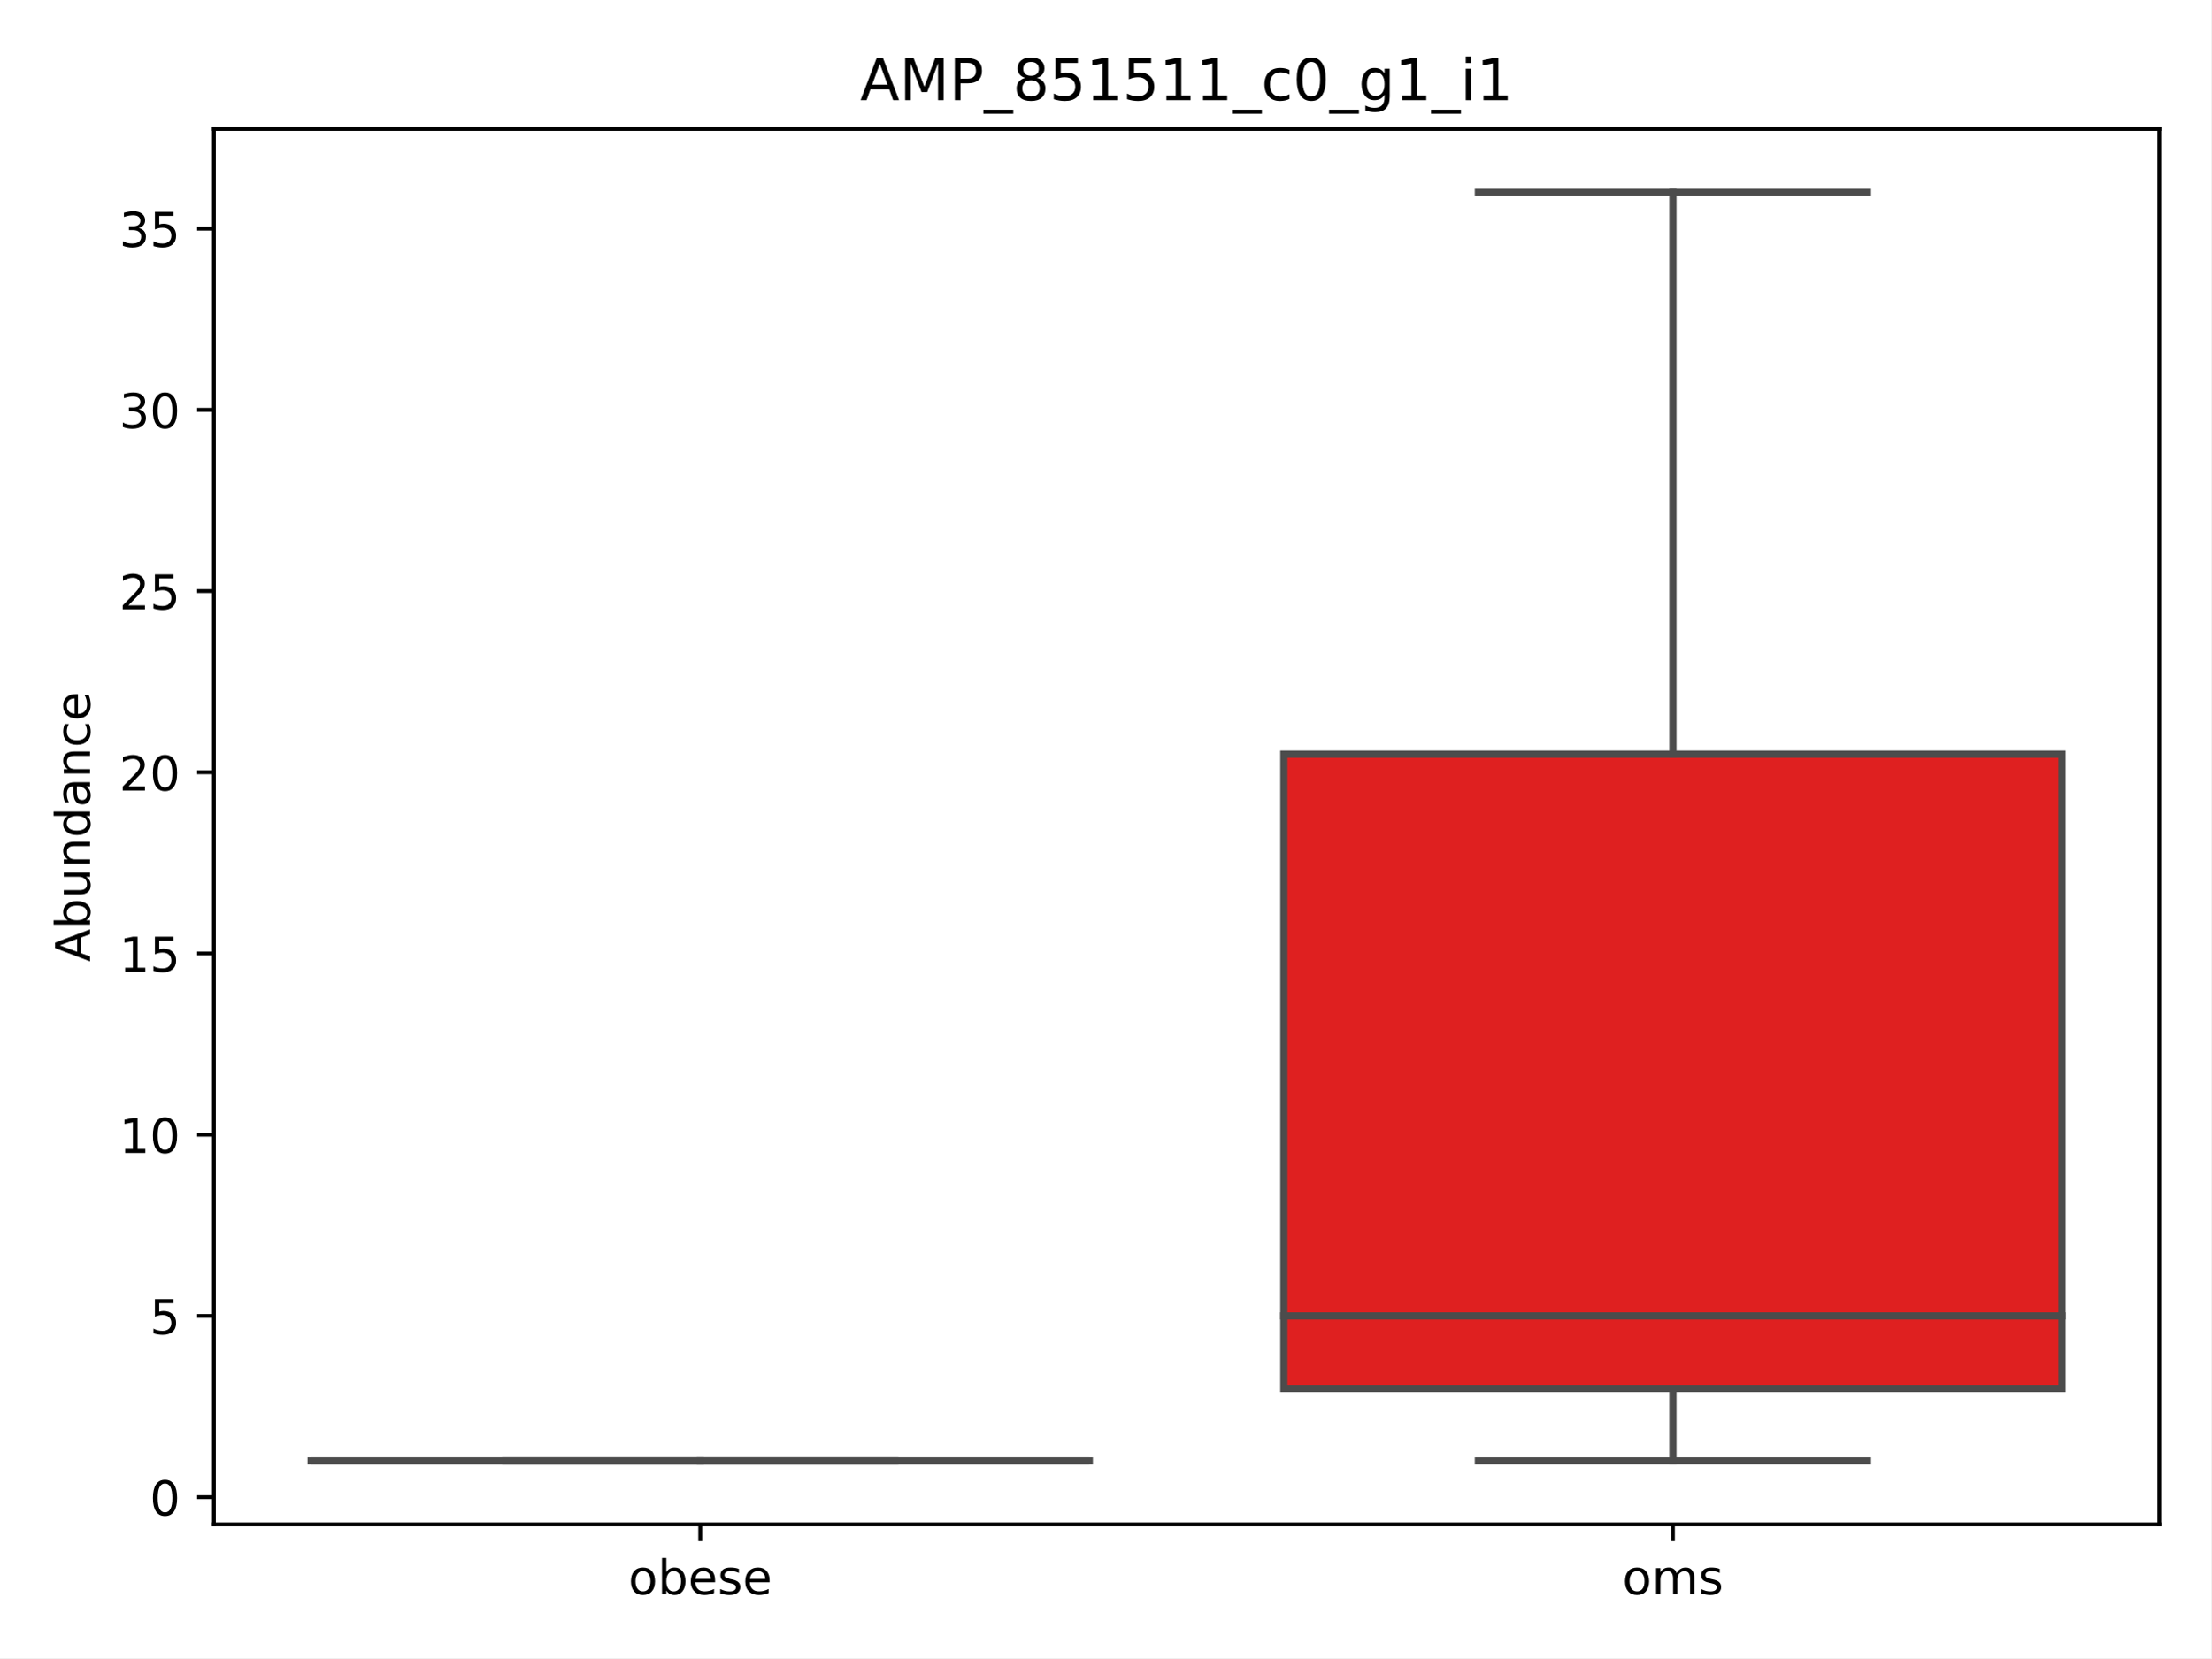
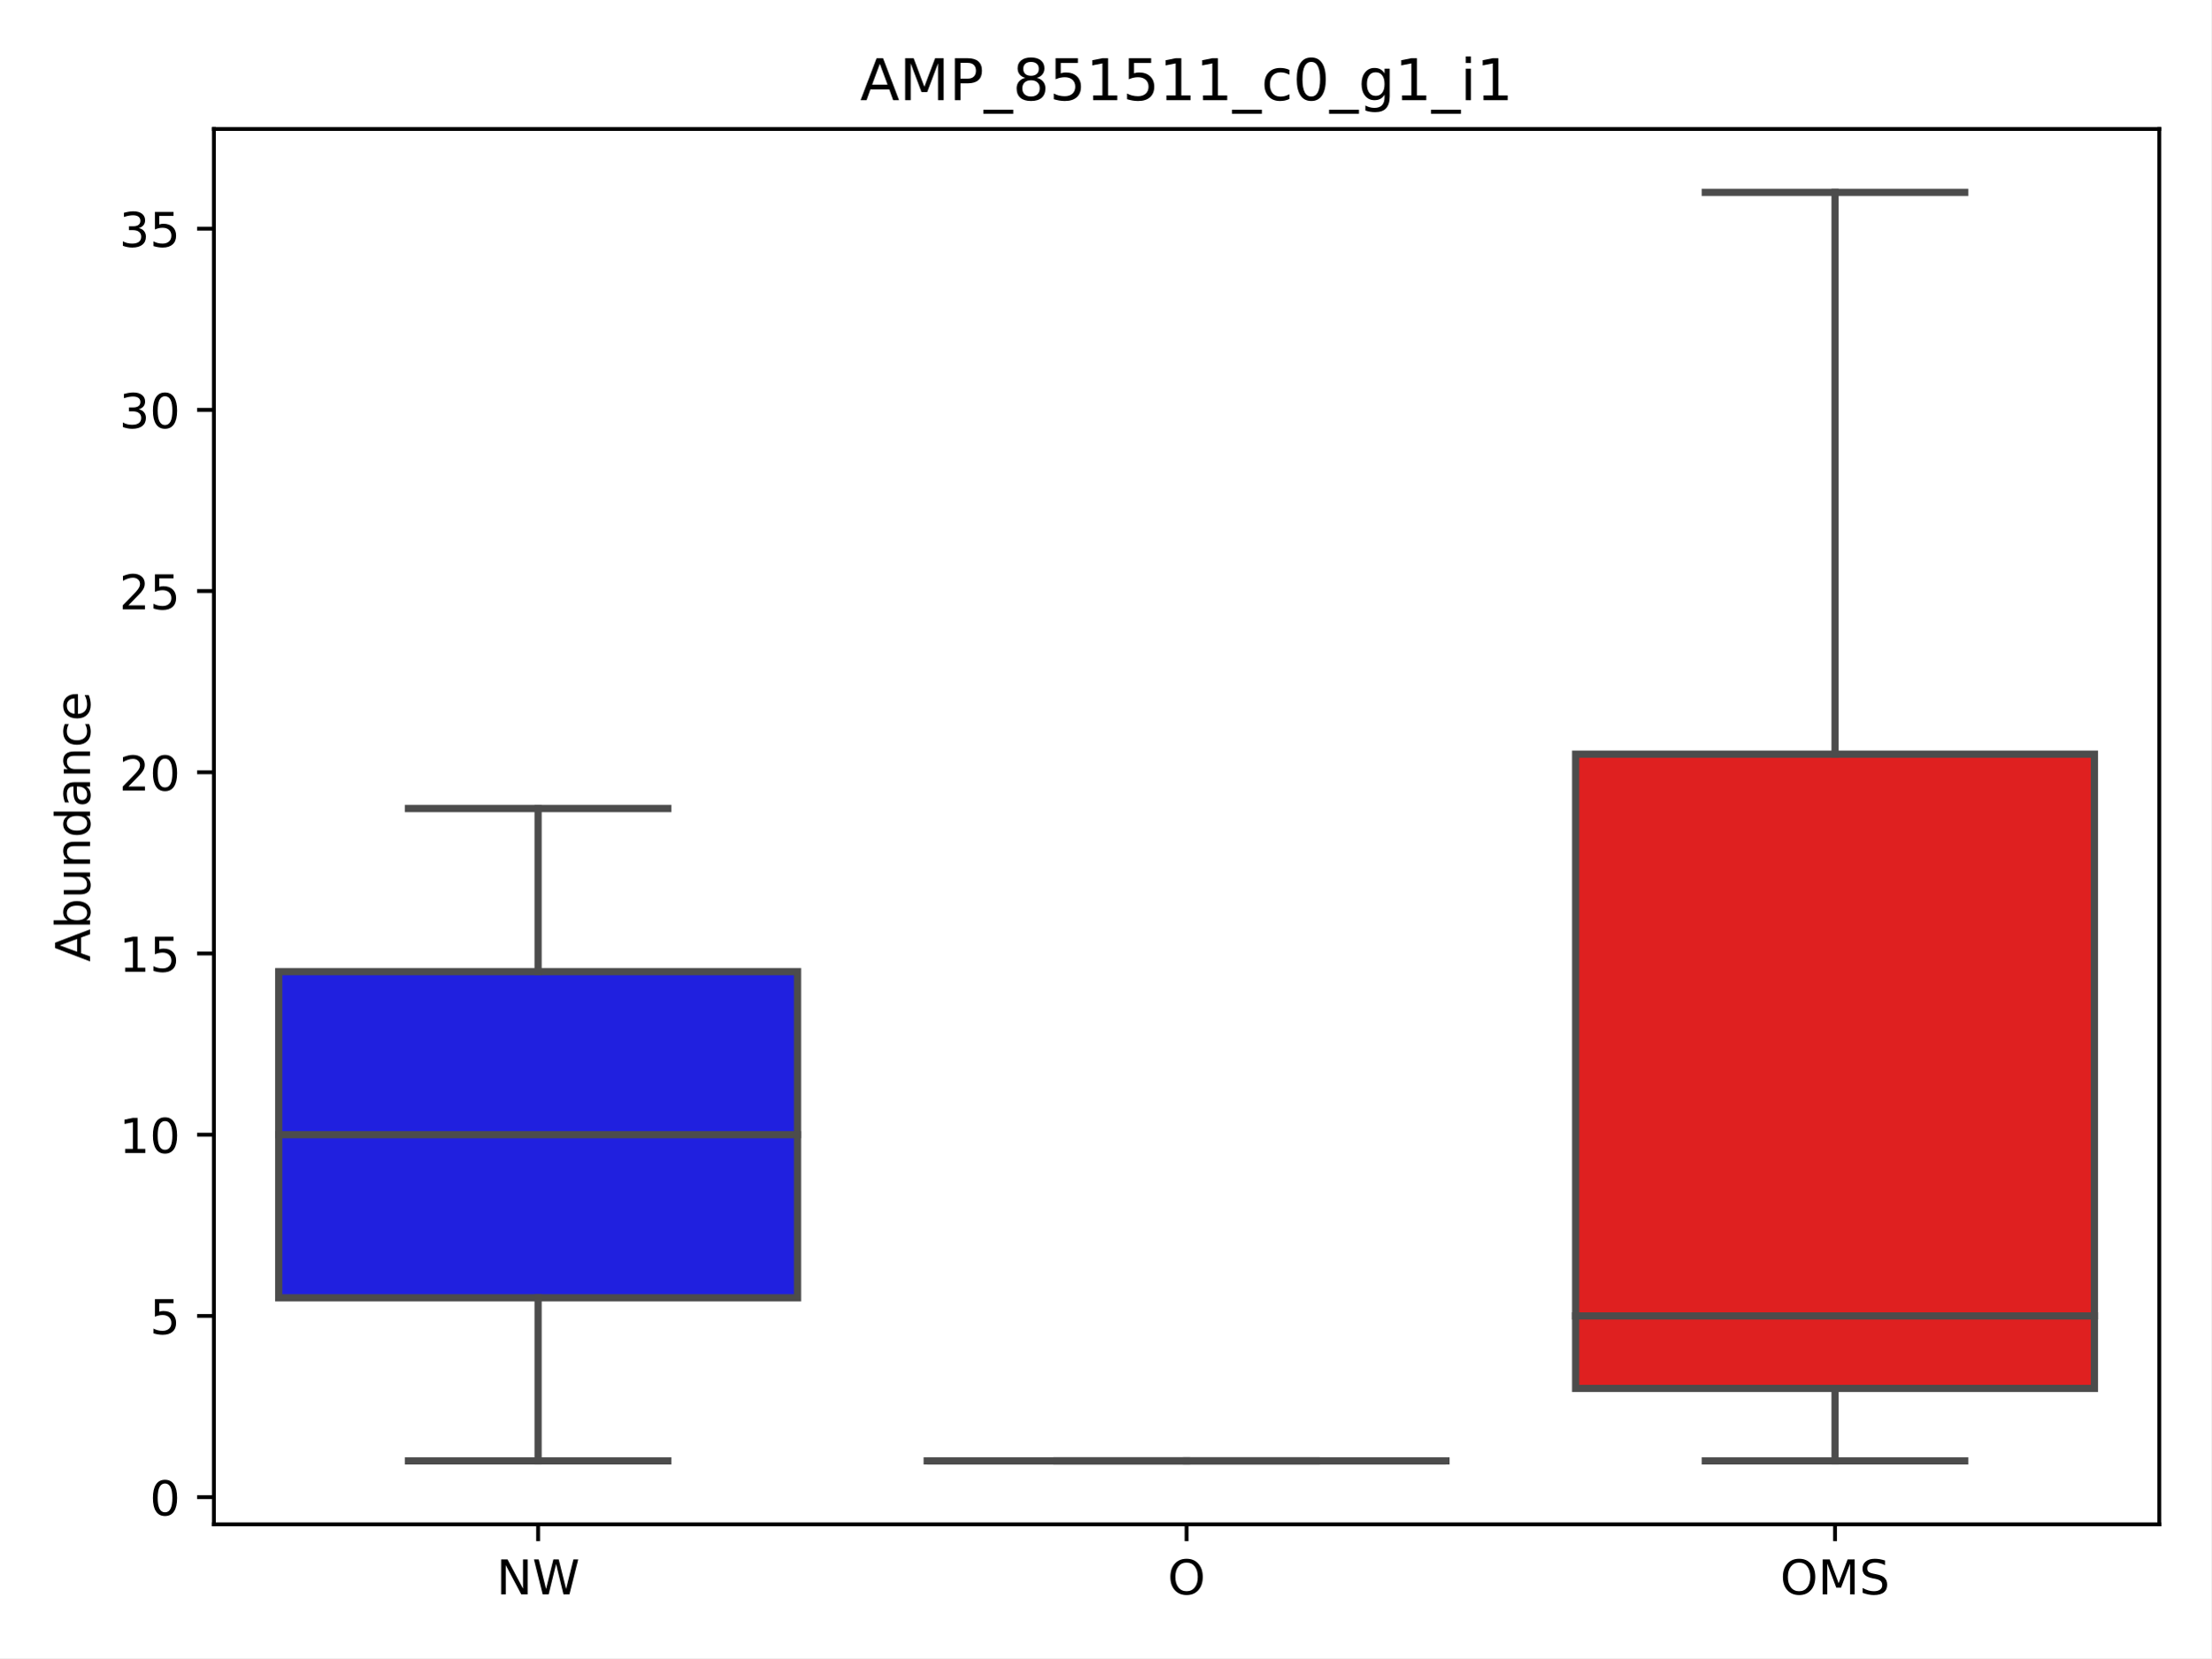
<svg xmlns="http://www.w3.org/2000/svg" xmlns:xlink="http://www.w3.org/1999/xlink" width="460.8pt" height="345.6pt" viewBox="0 0 460.8 345.6" version="1.1">
  <defs>
    <style type="text/css">*{stroke-linejoin: round; stroke-linecap: butt}</style>
  </defs>
  <g id="figure_1">
    <g id="patch_1">
      <path d="M 0 345.6  L 460.8 345.6  L 460.8 0  L 0 0  z " style="fill: #ffffff" />
    </g>
    <g id="axes_1">
      <g id="patch_2">
        <path d="M 44.57 317.72  L 450 317.72  L 450 26.88  L 44.57 26.88  z " style="fill: #ffffff" />
      </g>
      <g id="patch_3">
-         <path d="M 64.841 304.5  L 227.013 304.5  L 227.013 304.5  L 64.841 304.5  L 64.841 304.5  z " clip-path="url(#p454763b9f4)" style="fill: #df9c20; stroke: #4c4c4c; stroke-width: 1.5; stroke-linejoin: miter" />
+         <path d="M 58.084 270.506  L 166.199 270.506  L 166.199 202.517  L 58.084 202.517  L 58.084 270.506  z " clip-path="url(#pf131cd1616)" style="fill: #2020df; stroke: #4c4c4c; stroke-width: 1.5; stroke-linejoin: miter" />
      </g>
      <g id="patch_4">
-         <path d="M 267.557 289.391  L 429.728 289.391  L 429.728 157.191  L 267.557 157.191  L 267.557 289.391  z " clip-path="url(#p454763b9f4)" style="fill: #df2020; stroke: #4c4c4c; stroke-width: 1.5; stroke-linejoin: miter" />
+         <path d="M 193.228 304.5  L 301.342 304.5  L 301.342 304.5  L 193.228 304.5  L 193.228 304.5  z " clip-path="url(#pf131cd1616)" style="fill: #df9c20; stroke: #4c4c4c; stroke-width: 1.5; stroke-linejoin: miter" />
+       </g>
+       <g id="patch_5">
+         <path d="M 328.371 289.391  L 436.486 289.391  L 436.486 157.191  L 328.371 157.191  L 328.371 289.391  z " clip-path="url(#pf131cd1616)" style="fill: #df2020; stroke: #4c4c4c; stroke-width: 1.5; stroke-linejoin: miter" />
      </g>
      <g id="matplotlib.axis_1">
        <g id="xtick_1">
          <g id="line2d_1">
            <defs>
-               <path id="mfd83a6f628" d="M 0 0  L 0 3.5  " style="stroke: #000000; stroke-width: 0.8" />
+               <path id="m13221b7108" d="M 0 0  L 0 3.5  " style="stroke: #000000; stroke-width: 0.8" />
            </defs>
            <g>
-               <use xlink:href="#mfd83a6f628" x="145.928" y="317.72" style="stroke: #000000; stroke-width: 0.8" />
+               <use xlink:href="#m13221b7108" x="112.142" y="317.72" style="stroke: #000000; stroke-width: 0.8" />
            </g>
          </g>
          <g id="text_1">
-             <g transform="translate(130.9361 332.3184) scale(0.1 -0.1)">
-               <defs>
-                 <path id="DejaVuSans-6f" d="M 1959 3097  Q 1497 3097 1228 2736  Q 959 2375 959 1747  Q 959 1119 1226 758  Q 1494 397 1959 397  Q 2419 397 2687 759  Q 2956 1122 2956 1747  Q 2956 2369 2687 2733  Q 2419 3097 1959 3097  z M 1959 3584  Q 2709 3584 3137 3096  Q 3566 2609 3566 1747  Q 3566 888 3137 398  Q 2709 -91 1959 -91  Q 1206 -91 779 398  Q 353 888 353 1747  Q 353 2609 779 3096  Q 1206 3584 1959 3584  z " transform="scale(0.015625)" />
-                 <path id="DejaVuSans-62" d="M 3116 1747  Q 3116 2381 2855 2742  Q 2594 3103 2138 3103  Q 1681 3103 1420 2742  Q 1159 2381 1159 1747  Q 1159 1113 1420 752  Q 1681 391 2138 391  Q 2594 391 2855 752  Q 3116 1113 3116 1747  z M 1159 2969  Q 1341 3281 1617 3432  Q 1894 3584 2278 3584  Q 2916 3584 3314 3078  Q 3713 2572 3713 1747  Q 3713 922 3314 415  Q 2916 -91 2278 -91  Q 1894 -91 1617 61  Q 1341 213 1159 525  L 1159 0  L 581 0  L 581 4863  L 1159 4863  L 1159 2969  z " transform="scale(0.015625)" />
-                 <path id="DejaVuSans-65" d="M 3597 1894  L 3597 1613  L 953 1613  Q 991 1019 1311 708  Q 1631 397 2203 397  Q 2534 397 2845 478  Q 3156 559 3463 722  L 3463 178  Q 3153 47 2828 -22  Q 2503 -91 2169 -91  Q 1331 -91 842 396  Q 353 884 353 1716  Q 353 2575 817 3079  Q 1281 3584 2069 3584  Q 2775 3584 3186 3129  Q 3597 2675 3597 1894  z M 3022 2063  Q 3016 2534 2758 2815  Q 2500 3097 2075 3097  Q 1594 3097 1305 2825  Q 1016 2553 972 2059  L 3022 2063  z " transform="scale(0.015625)" />
-                 <path id="DejaVuSans-73" d="M 2834 3397  L 2834 2853  Q 2591 2978 2328 3040  Q 2066 3103 1784 3103  Q 1356 3103 1142 2972  Q 928 2841 928 2578  Q 928 2378 1081 2264  Q 1234 2150 1697 2047  L 1894 2003  Q 2506 1872 2764 1633  Q 3022 1394 3022 966  Q 3022 478 2636 193  Q 2250 -91 1575 -91  Q 1294 -91 989 -36  Q 684 19 347 128  L 347 722  Q 666 556 975 473  Q 1284 391 1588 391  Q 1994 391 2212 530  Q 2431 669 2431 922  Q 2431 1156 2273 1281  Q 2116 1406 1581 1522  L 1381 1569  Q 847 1681 609 1914  Q 372 2147 372 2553  Q 372 3047 722 3315  Q 1072 3584 1716 3584  Q 2034 3584 2315 3537  Q 2597 3491 2834 3397  z " transform="scale(0.015625)" />
-               </defs>
-               <use xlink:href="#DejaVuSans-6f" />
-               <use xlink:href="#DejaVuSans-62" x="61.182" />
-               <use xlink:href="#DejaVuSans-65" x="124.658" />
-               <use xlink:href="#DejaVuSans-73" x="186.182" />
-               <use xlink:href="#DejaVuSans-65" x="238.281" />
+             <g transform="translate(103.4573 332.3184) scale(0.1 -0.1)">
+               <defs>
+                 <path id="DejaVuSans-4e" d="M 628 4666  L 1478 4666  L 3547 763  L 3547 4666  L 4159 4666  L 4159 0  L 3309 0  L 1241 3903  L 1241 0  L 628 0  L 628 4666  z " transform="scale(0.015625)" />
+                 <path id="DejaVuSans-57" d="M 213 4666  L 850 4666  L 1831 722  L 2809 4666  L 3519 4666  L 4500 722  L 5478 4666  L 6119 4666  L 4947 0  L 4153 0  L 3169 4050  L 2175 0  L 1381 0  L 213 4666  z " transform="scale(0.015625)" />
+               </defs>
+               <use xlink:href="#DejaVuSans-4e" />
+               <use xlink:href="#DejaVuSans-57" x="74.805" />
            </g>
          </g>
        </g>
        <g id="xtick_2">
          <g id="line2d_2">
            <g>
-               <use xlink:href="#mfd83a6f628" x="348.642" y="317.72" style="stroke: #000000; stroke-width: 0.8" />
+               <use xlink:href="#m13221b7108" x="247.285" y="317.72" style="stroke: #000000; stroke-width: 0.8" />
            </g>
          </g>
          <g id="text_2">
-             <g transform="translate(338.1081 332.3184) scale(0.1 -0.1)">
-               <defs>
-                 <path id="DejaVuSans-6d" d="M 3328 2828  Q 3544 3216 3844 3400  Q 4144 3584 4550 3584  Q 5097 3584 5394 3201  Q 5691 2819 5691 2113  L 5691 0  L 5113 0  L 5113 2094  Q 5113 2597 4934 2840  Q 4756 3084 4391 3084  Q 3944 3084 3684 2787  Q 3425 2491 3425 1978  L 3425 0  L 2847 0  L 2847 2094  Q 2847 2600 2669 2842  Q 2491 3084 2119 3084  Q 1678 3084 1418 2786  Q 1159 2488 1159 1978  L 1159 0  L 581 0  L 581 3500  L 1159 3500  L 1159 2956  Q 1356 3278 1631 3431  Q 1906 3584 2284 3584  Q 2666 3584 2933 3390  Q 3200 3197 3328 2828  z " transform="scale(0.015625)" />
-               </defs>
-               <use xlink:href="#DejaVuSans-6f" />
-               <use xlink:href="#DejaVuSans-6d" x="61.182" />
-               <use xlink:href="#DejaVuSans-73" x="158.594" />
+             <g transform="translate(243.3491 332.3184) scale(0.1 -0.1)">
+               <defs>
+                 <path id="DejaVuSans-4f" d="M 2522 4238  Q 1834 4238 1429 3725  Q 1025 3213 1025 2328  Q 1025 1447 1429 934  Q 1834 422 2522 422  Q 3209 422 3611 934  Q 4013 1447 4013 2328  Q 4013 3213 3611 3725  Q 3209 4238 2522 4238  z M 2522 4750  Q 3503 4750 4090 4092  Q 4678 3434 4678 2328  Q 4678 1225 4090 567  Q 3503 -91 2522 -91  Q 1538 -91 948 565  Q 359 1222 359 2328  Q 359 3434 948 4092  Q 1538 4750 2522 4750  z " transform="scale(0.015625)" />
+               </defs>
+               <use xlink:href="#DejaVuSans-4f" />
+             </g>
+           </g>
+         </g>
+         <g id="xtick_3">
+           <g id="line2d_3">
+             <g>
+               <use xlink:href="#m13221b7108" x="382.428" y="317.72" style="stroke: #000000; stroke-width: 0.8" />
+             </g>
+           </g>
+           <g id="text_3">
+             <g transform="translate(371.0041 332.3184) scale(0.1 -0.1)">
+               <defs>
+                 <path id="DejaVuSans-4d" d="M 628 4666  L 1569 4666  L 2759 1491  L 3956 4666  L 4897 4666  L 4897 0  L 4281 0  L 4281 4097  L 3078 897  L 2444 897  L 1241 4097  L 1241 0  L 628 0  L 628 4666  z " transform="scale(0.015625)" />
+                 <path id="DejaVuSans-53" d="M 3425 4513  L 3425 3897  Q 3066 4069 2747 4153  Q 2428 4238 2131 4238  Q 1616 4238 1336 4038  Q 1056 3838 1056 3469  Q 1056 3159 1242 3001  Q 1428 2844 1947 2747  L 2328 2669  Q 3034 2534 3370 2195  Q 3706 1856 3706 1288  Q 3706 609 3251 259  Q 2797 -91 1919 -91  Q 1588 -91 1214 -16  Q 841 59 441 206  L 441 856  Q 825 641 1194 531  Q 1563 422 1919 422  Q 2459 422 2753 634  Q 3047 847 3047 1241  Q 3047 1584 2836 1778  Q 2625 1972 2144 2069  L 1759 2144  Q 1053 2284 737 2584  Q 422 2884 422 3419  Q 422 4038 858 4394  Q 1294 4750 2059 4750  Q 2388 4750 2728 4690  Q 3069 4631 3425 4513  z " transform="scale(0.015625)" />
+               </defs>
+               <use xlink:href="#DejaVuSans-4f" />
+               <use xlink:href="#DejaVuSans-4d" x="78.711" />
+               <use xlink:href="#DejaVuSans-53" x="164.99" />
            </g>
          </g>
        </g>
      </g>
      <g id="matplotlib.axis_2">
        <g id="ytick_1">
-           <g id="line2d_3">
+           <g id="line2d_4">
            <defs>
-               <path id="m788712db4f" d="M 0 0  L -3.5 0  " style="stroke: #000000; stroke-width: 0.8" />
+               <path id="m640ee5fea5" d="M 0 0  L -3.5 0  " style="stroke: #000000; stroke-width: 0.8" />
            </defs>
            <g>
-               <use xlink:href="#m788712db4f" x="44.57" y="312.054" style="stroke: #000000; stroke-width: 0.8" />
-             </g>
-           </g>
-           <g id="text_3">
+               <use xlink:href="#m640ee5fea5" x="44.57" y="312.054" style="stroke: #000000; stroke-width: 0.8" />
+             </g>
+           </g>
+           <g id="text_4">
            <g transform="translate(31.2075 315.8535) scale(0.1 -0.1)">
              <defs>
                <path id="DejaVuSans-30" d="M 2034 4250  Q 1547 4250 1301 3770  Q 1056 3291 1056 2328  Q 1056 1369 1301 889  Q 1547 409 2034 409  Q 2525 409 2770 889  Q 3016 1369 3016 2328  Q 3016 3291 2770 3770  Q 2525 4250 2034 4250  z M 2034 4750  Q 2819 4750 3233 4129  Q 3647 3509 3647 2328  Q 3647 1150 3233 529  Q 2819 -91 2034 -91  Q 1250 -91 836 529  Q 422 1150 422 2328  Q 422 3509 836 4129  Q 1250 4750 2034 4750  z " transform="scale(0.015625)" />
              </defs>
              <use xlink:href="#DejaVuSans-30" />
            </g>
          </g>
        </g>
        <g id="ytick_2">
-           <g id="line2d_4">
-             <g>
-               <use xlink:href="#m788712db4f" x="44.57" y="274.283" style="stroke: #000000; stroke-width: 0.8" />
-             </g>
-           </g>
-           <g id="text_4">
+           <g id="line2d_5">
+             <g>
+               <use xlink:href="#m640ee5fea5" x="44.57" y="274.283" style="stroke: #000000; stroke-width: 0.8" />
+             </g>
+           </g>
+           <g id="text_5">
            <g transform="translate(31.2075 278.0821) scale(0.1 -0.1)">
              <defs>
                <path id="DejaVuSans-35" d="M 691 4666  L 3169 4666  L 3169 4134  L 1269 4134  L 1269 2991  Q 1406 3038 1543 3061  Q 1681 3084 1819 3084  Q 2600 3084 3056 2656  Q 3513 2228 3513 1497  Q 3513 744 3044 326  Q 2575 -91 1722 -91  Q 1428 -91 1123 -41  Q 819 9 494 109  L 494 744  Q 775 591 1075 516  Q 1375 441 1709 441  Q 2250 441 2565 725  Q 2881 1009 2881 1497  Q 2881 1984 2565 2268  Q 2250 2553 1709 2553  Q 1456 2553 1204 2497  Q 953 2441 691 2322  L 691 4666  z " transform="scale(0.015625)" />
              </defs>
              <use xlink:href="#DejaVuSans-35" />
            </g>
          </g>
        </g>
        <g id="ytick_3">
-           <g id="line2d_5">
-             <g>
-               <use xlink:href="#m788712db4f" x="44.57" y="236.511" style="stroke: #000000; stroke-width: 0.8" />
-             </g>
-           </g>
-           <g id="text_5">
+           <g id="line2d_6">
+             <g>
+               <use xlink:href="#m640ee5fea5" x="44.57" y="236.511" style="stroke: #000000; stroke-width: 0.8" />
+             </g>
+           </g>
+           <g id="text_6">
            <g transform="translate(24.845 240.3106) scale(0.1 -0.1)">
              <defs>
                <path id="DejaVuSans-31" d="M 794 531  L 1825 531  L 1825 4091  L 703 3866  L 703 4441  L 1819 4666  L 2450 4666  L 2450 531  L 3481 531  L 3481 0  L 794 0  L 794 531  z " transform="scale(0.015625)" />
              </defs>
              <use xlink:href="#DejaVuSans-31" />
              <use xlink:href="#DejaVuSans-30" x="63.623" />
            </g>
          </g>
        </g>
        <g id="ytick_4">
-           <g id="line2d_6">
-             <g>
-               <use xlink:href="#m788712db4f" x="44.57" y="198.74" style="stroke: #000000; stroke-width: 0.8" />
-             </g>
-           </g>
-           <g id="text_6">
+           <g id="line2d_7">
+             <g>
+               <use xlink:href="#m640ee5fea5" x="44.57" y="198.74" style="stroke: #000000; stroke-width: 0.8" />
+             </g>
+           </g>
+           <g id="text_7">
            <g transform="translate(24.845 202.5392) scale(0.1 -0.1)">
              <use xlink:href="#DejaVuSans-31" />
              <use xlink:href="#DejaVuSans-35" x="63.623" />
            </g>
          </g>
        </g>
        <g id="ytick_5">
-           <g id="line2d_7">
-             <g>
-               <use xlink:href="#m788712db4f" x="44.57" y="160.969" style="stroke: #000000; stroke-width: 0.8" />
-             </g>
-           </g>
-           <g id="text_7">
+           <g id="line2d_8">
+             <g>
+               <use xlink:href="#m640ee5fea5" x="44.57" y="160.969" style="stroke: #000000; stroke-width: 0.8" />
+             </g>
+           </g>
+           <g id="text_8">
            <g transform="translate(24.845 164.7678) scale(0.1 -0.1)">
              <defs>
                <path id="DejaVuSans-32" d="M 1228 531  L 3431 531  L 3431 0  L 469 0  L 469 531  Q 828 903 1448 1529  Q 2069 2156 2228 2338  Q 2531 2678 2651 2914  Q 2772 3150 2772 3378  Q 2772 3750 2511 3984  Q 2250 4219 1831 4219  Q 1534 4219 1204 4116  Q 875 4013 500 3803  L 500 4441  Q 881 4594 1212 4672  Q 1544 4750 1819 4750  Q 2544 4750 2975 4387  Q 3406 4025 3406 3419  Q 3406 3131 3298 2873  Q 3191 2616 2906 2266  Q 2828 2175 2409 1742  Q 1991 1309 1228 531  z " transform="scale(0.015625)" />
              </defs>
              <use xlink:href="#DejaVuSans-32" />
              <use xlink:href="#DejaVuSans-30" x="63.623" />
            </g>
          </g>
        </g>
        <g id="ytick_6">
-           <g id="line2d_8">
-             <g>
-               <use xlink:href="#m788712db4f" x="44.57" y="123.197" style="stroke: #000000; stroke-width: 0.8" />
-             </g>
-           </g>
-           <g id="text_8">
+           <g id="line2d_9">
+             <g>
+               <use xlink:href="#m640ee5fea5" x="44.57" y="123.197" style="stroke: #000000; stroke-width: 0.8" />
+             </g>
+           </g>
+           <g id="text_9">
            <g transform="translate(24.845 126.9964) scale(0.1 -0.1)">
              <use xlink:href="#DejaVuSans-32" />
              <use xlink:href="#DejaVuSans-35" x="63.623" />
            </g>
          </g>
        </g>
        <g id="ytick_7">
-           <g id="line2d_9">
-             <g>
-               <use xlink:href="#m788712db4f" x="44.57" y="85.426" style="stroke: #000000; stroke-width: 0.8" />
-             </g>
-           </g>
-           <g id="text_9">
+           <g id="line2d_10">
+             <g>
+               <use xlink:href="#m640ee5fea5" x="44.57" y="85.426" style="stroke: #000000; stroke-width: 0.8" />
+             </g>
+           </g>
+           <g id="text_10">
            <g transform="translate(24.845 89.22493) scale(0.1 -0.1)">
              <defs>
                <path id="DejaVuSans-33" d="M 2597 2516  Q 3050 2419 3304 2112  Q 3559 1806 3559 1356  Q 3559 666 3084 287  Q 2609 -91 1734 -91  Q 1441 -91 1130 -33  Q 819 25 488 141  L 488 750  Q 750 597 1062 519  Q 1375 441 1716 441  Q 2309 441 2620 675  Q 2931 909 2931 1356  Q 2931 1769 2642 2001  Q 2353 2234 1838 2234  L 1294 2234  L 1294 2753  L 1863 2753  Q 2328 2753 2575 2939  Q 2822 3125 2822 3475  Q 2822 3834 2567 4026  Q 2313 4219 1838 4219  Q 1578 4219 1281 4162  Q 984 4106 628 3988  L 628 4550  Q 988 4650 1302 4700  Q 1616 4750 1894 4750  Q 2613 4750 3031 4423  Q 3450 4097 3450 3541  Q 3450 3153 3228 2886  Q 3006 2619 2597 2516  z " transform="scale(0.015625)" />
              </defs>
              <use xlink:href="#DejaVuSans-33" />
              <use xlink:href="#DejaVuSans-30" x="63.623" />
            </g>
          </g>
        </g>
        <g id="ytick_8">
-           <g id="line2d_10">
-             <g>
-               <use xlink:href="#m788712db4f" x="44.57" y="47.654" style="stroke: #000000; stroke-width: 0.8" />
-             </g>
-           </g>
-           <g id="text_10">
+           <g id="line2d_11">
+             <g>
+               <use xlink:href="#m640ee5fea5" x="44.57" y="47.654" style="stroke: #000000; stroke-width: 0.8" />
+             </g>
+           </g>
+           <g id="text_11">
            <g transform="translate(24.845 51.4535) scale(0.1 -0.1)">
              <use xlink:href="#DejaVuSans-33" />
              <use xlink:href="#DejaVuSans-35" x="63.623" />
            </g>
          </g>
        </g>
-         <g id="text_11">
+         <g id="text_12">
          <g transform="translate(18.76531 200.4648) rotate(-90) scale(0.1 -0.1)">
            <defs>
              <path id="DejaVuSans-41" d="M 2188 4044  L 1331 1722  L 3047 1722  L 2188 4044  z M 1831 4666  L 2547 4666  L 4325 0  L 3669 0  L 3244 1197  L 1141 1197  L 716 0  L 50 0  L 1831 4666  z " transform="scale(0.015625)" />
+               <path id="DejaVuSans-62" d="M 3116 1747  Q 3116 2381 2855 2742  Q 2594 3103 2138 3103  Q 1681 3103 1420 2742  Q 1159 2381 1159 1747  Q 1159 1113 1420 752  Q 1681 391 2138 391  Q 2594 391 2855 752  Q 3116 1113 3116 1747  z M 1159 2969  Q 1341 3281 1617 3432  Q 1894 3584 2278 3584  Q 2916 3584 3314 3078  Q 3713 2572 3713 1747  Q 3713 922 3314 415  Q 2916 -91 2278 -91  Q 1894 -91 1617 61  Q 1341 213 1159 525  L 1159 0  L 581 0  L 581 4863  L 1159 4863  L 1159 2969  z " transform="scale(0.015625)" />
              <path id="DejaVuSans-75" d="M 544 1381  L 544 3500  L 1119 3500  L 1119 1403  Q 1119 906 1312 657  Q 1506 409 1894 409  Q 2359 409 2629 706  Q 2900 1003 2900 1516  L 2900 3500  L 3475 3500  L 3475 0  L 2900 0  L 2900 538  Q 2691 219 2414 64  Q 2138 -91 1772 -91  Q 1169 -91 856 284  Q 544 659 544 1381  z M 1991 3584  L 1991 3584  z " transform="scale(0.015625)" />
              <path id="DejaVuSans-6e" d="M 3513 2113  L 3513 0  L 2938 0  L 2938 2094  Q 2938 2591 2744 2837  Q 2550 3084 2163 3084  Q 1697 3084 1428 2787  Q 1159 2491 1159 1978  L 1159 0  L 581 0  L 581 3500  L 1159 3500  L 1159 2956  Q 1366 3272 1645 3428  Q 1925 3584 2291 3584  Q 2894 3584 3203 3211  Q 3513 2838 3513 2113  z " transform="scale(0.015625)" />
              <path id="DejaVuSans-64" d="M 2906 2969  L 2906 4863  L 3481 4863  L 3481 0  L 2906 0  L 2906 525  Q 2725 213 2448 61  Q 2172 -91 1784 -91  Q 1150 -91 751 415  Q 353 922 353 1747  Q 353 2572 751 3078  Q 1150 3584 1784 3584  Q 2172 3584 2448 3432  Q 2725 3281 2906 2969  z M 947 1747  Q 947 1113 1208 752  Q 1469 391 1925 391  Q 2381 391 2643 752  Q 2906 1113 2906 1747  Q 2906 2381 2643 2742  Q 2381 3103 1925 3103  Q 1469 3103 1208 2742  Q 947 2381 947 1747  z " transform="scale(0.015625)" />
              <path id="DejaVuSans-61" d="M 2194 1759  Q 1497 1759 1228 1600  Q 959 1441 959 1056  Q 959 750 1161 570  Q 1363 391 1709 391  Q 2188 391 2477 730  Q 2766 1069 2766 1631  L 2766 1759  L 2194 1759  z M 3341 1997  L 3341 0  L 2766 0  L 2766 531  Q 2569 213 2275 61  Q 1981 -91 1556 -91  Q 1019 -91 701 211  Q 384 513 384 1019  Q 384 1609 779 1909  Q 1175 2209 1959 2209  L 2766 2209  L 2766 2266  Q 2766 2663 2505 2880  Q 2244 3097 1772 3097  Q 1472 3097 1187 3025  Q 903 2953 641 2809  L 641 3341  Q 956 3463 1253 3523  Q 1550 3584 1831 3584  Q 2591 3584 2966 3190  Q 3341 2797 3341 1997  z " transform="scale(0.015625)" />
              <path id="DejaVuSans-63" d="M 3122 3366  L 3122 2828  Q 2878 2963 2633 3030  Q 2388 3097 2138 3097  Q 1578 3097 1268 2742  Q 959 2388 959 1747  Q 959 1106 1268 751  Q 1578 397 2138 397  Q 2388 397 2633 464  Q 2878 531 3122 666  L 3122 134  Q 2881 22 2623 -34  Q 2366 -91 2075 -91  Q 1284 -91 818 406  Q 353 903 353 1747  Q 353 2603 823 3093  Q 1294 3584 2113 3584  Q 2378 3584 2631 3529  Q 2884 3475 3122 3366  z " transform="scale(0.015625)" />
+               <path id="DejaVuSans-65" d="M 3597 1894  L 3597 1613  L 953 1613  Q 991 1019 1311 708  Q 1631 397 2203 397  Q 2534 397 2845 478  Q 3156 559 3463 722  L 3463 178  Q 3153 47 2828 -22  Q 2503 -91 2169 -91  Q 1331 -91 842 396  Q 353 884 353 1716  Q 353 2575 817 3079  Q 1281 3584 2069 3584  Q 2775 3584 3186 3129  Q 3597 2675 3597 1894  z M 3022 2063  Q 3016 2534 2758 2815  Q 2500 3097 2075 3097  Q 1594 3097 1305 2825  Q 1016 2553 972 2059  L 3022 2063  z " transform="scale(0.015625)" />
            </defs>
            <use xlink:href="#DejaVuSans-41" />
            <use xlink:href="#DejaVuSans-62" x="68.408" />
            <use xlink:href="#DejaVuSans-75" x="131.885" />
            <use xlink:href="#DejaVuSans-6e" x="195.264" />
            <use xlink:href="#DejaVuSans-64" x="258.643" />
            <use xlink:href="#DejaVuSans-61" x="322.119" />
            <use xlink:href="#DejaVuSans-6e" x="383.398" />
            <use xlink:href="#DejaVuSans-63" x="446.777" />
            <use xlink:href="#DejaVuSans-65" x="501.758" />
          </g>
        </g>
      </g>
-       <g id="line2d_11">
-         <path d="M 145.928 304.5  L 145.928 304.5  " clip-path="url(#p454763b9f4)" style="fill: none; stroke: #4c4c4c; stroke-width: 1.5; stroke-linecap: square" />
-       </g>
      <g id="line2d_12">
-         <path d="M 145.928 304.5  L 145.928 304.5  " clip-path="url(#p454763b9f4)" style="fill: none; stroke: #4c4c4c; stroke-width: 1.5; stroke-linecap: square" />
+         <path d="M 112.142 270.506  L 112.142 304.5  " clip-path="url(#pf131cd1616)" style="fill: none; stroke: #4c4c4c; stroke-width: 1.5; stroke-linecap: square" />
      </g>
      <g id="line2d_13">
-         <path d="M 105.385 304.5  L 186.47 304.5  " clip-path="url(#p454763b9f4)" style="fill: none; stroke: #4c4c4c; stroke-width: 1.5; stroke-linecap: square" />
+         <path d="M 112.142 202.517  L 112.142 168.523  " clip-path="url(#pf131cd1616)" style="fill: none; stroke: #4c4c4c; stroke-width: 1.5; stroke-linecap: square" />
      </g>
      <g id="line2d_14">
-         <path d="M 105.385 304.5  L 186.47 304.5  " clip-path="url(#p454763b9f4)" style="fill: none; stroke: #4c4c4c; stroke-width: 1.5; stroke-linecap: square" />
-       </g>
-       <g id="line2d_15" />
-       <g id="line2d_16">
-         <path d="M 348.642 289.391  L 348.642 304.5  " clip-path="url(#p454763b9f4)" style="fill: none; stroke: #4c4c4c; stroke-width: 1.5; stroke-linecap: square" />
-       </g>
+         <path d="M 85.113 304.5  L 139.17 304.5  " clip-path="url(#pf131cd1616)" style="fill: none; stroke: #4c4c4c; stroke-width: 1.5; stroke-linecap: square" />
+       </g>
+       <g id="line2d_15">
+         <path d="M 85.113 168.523  L 139.17 168.523  " clip-path="url(#pf131cd1616)" style="fill: none; stroke: #4c4c4c; stroke-width: 1.5; stroke-linecap: square" />
+       </g>
+       <g id="line2d_16" />
      <g id="line2d_17">
-         <path d="M 348.642 157.191  L 348.642 40.1  " clip-path="url(#p454763b9f4)" style="fill: none; stroke: #4c4c4c; stroke-width: 1.5; stroke-linecap: square" />
+         <path d="M 247.285 304.5  L 247.285 304.5  " clip-path="url(#pf131cd1616)" style="fill: none; stroke: #4c4c4c; stroke-width: 1.5; stroke-linecap: square" />
      </g>
      <g id="line2d_18">
-         <path d="M 308.099 304.5  L 389.185 304.5  " clip-path="url(#p454763b9f4)" style="fill: none; stroke: #4c4c4c; stroke-width: 1.5; stroke-linecap: square" />
+         <path d="M 247.285 304.5  L 247.285 304.5  " clip-path="url(#pf131cd1616)" style="fill: none; stroke: #4c4c4c; stroke-width: 1.5; stroke-linecap: square" />
      </g>
      <g id="line2d_19">
-         <path d="M 308.099 40.1  L 389.185 40.1  " clip-path="url(#p454763b9f4)" style="fill: none; stroke: #4c4c4c; stroke-width: 1.5; stroke-linecap: square" />
-       </g>
-       <g id="line2d_20" />
-       <g id="line2d_21">
-         <path d="M 64.841 304.5  L 227.013 304.5  " clip-path="url(#p454763b9f4)" style="fill: none; stroke: #4c4c4c; stroke-width: 1.5; stroke-linecap: square" />
-       </g>
+         <path d="M 220.256 304.5  L 274.314 304.5  " clip-path="url(#pf131cd1616)" style="fill: none; stroke: #4c4c4c; stroke-width: 1.5; stroke-linecap: square" />
+       </g>
+       <g id="line2d_20">
+         <path d="M 220.256 304.5  L 274.314 304.5  " clip-path="url(#pf131cd1616)" style="fill: none; stroke: #4c4c4c; stroke-width: 1.5; stroke-linecap: square" />
+       </g>
+       <g id="line2d_21" />
      <g id="line2d_22">
-         <path d="M 267.557 274.283  L 429.728 274.283  " clip-path="url(#p454763b9f4)" style="fill: none; stroke: #4c4c4c; stroke-width: 1.5; stroke-linecap: square" />
-       </g>
-       <g id="patch_5">
+         <path d="M 382.428 289.391  L 382.428 304.5  " clip-path="url(#pf131cd1616)" style="fill: none; stroke: #4c4c4c; stroke-width: 1.5; stroke-linecap: square" />
+       </g>
+       <g id="line2d_23">
+         <path d="M 382.428 157.191  L 382.428 40.1  " clip-path="url(#pf131cd1616)" style="fill: none; stroke: #4c4c4c; stroke-width: 1.5; stroke-linecap: square" />
+       </g>
+       <g id="line2d_24">
+         <path d="M 355.4 304.5  L 409.457 304.5  " clip-path="url(#pf131cd1616)" style="fill: none; stroke: #4c4c4c; stroke-width: 1.5; stroke-linecap: square" />
+       </g>
+       <g id="line2d_25">
+         <path d="M 355.4 40.1  L 409.457 40.1  " clip-path="url(#pf131cd1616)" style="fill: none; stroke: #4c4c4c; stroke-width: 1.5; stroke-linecap: square" />
+       </g>
+       <g id="line2d_26" />
+       <g id="line2d_27">
+         <path d="M 58.084 236.511  L 166.199 236.511  " clip-path="url(#pf131cd1616)" style="fill: none; stroke: #4c4c4c; stroke-width: 1.5; stroke-linecap: square" />
+       </g>
+       <g id="line2d_28">
+         <path d="M 193.228 304.5  L 301.342 304.5  " clip-path="url(#pf131cd1616)" style="fill: none; stroke: #4c4c4c; stroke-width: 1.5; stroke-linecap: square" />
+       </g>
+       <g id="line2d_29">
+         <path d="M 328.371 274.283  L 436.486 274.283  " clip-path="url(#pf131cd1616)" style="fill: none; stroke: #4c4c4c; stroke-width: 1.5; stroke-linecap: square" />
+       </g>
+       <g id="patch_6">
        <path d="M 44.57 317.72  L 44.57 26.88  " style="fill: none; stroke: #000000; stroke-width: 0.8; stroke-linejoin: miter; stroke-linecap: square" />
      </g>
-       <g id="patch_6">
+       <g id="patch_7">
        <path d="M 450 317.72  L 450 26.88  " style="fill: none; stroke: #000000; stroke-width: 0.8; stroke-linejoin: miter; stroke-linecap: square" />
      </g>
-       <g id="patch_7">
+       <g id="patch_8">
        <path d="M 44.57 317.72  L 450 317.72  " style="fill: none; stroke: #000000; stroke-width: 0.8; stroke-linejoin: miter; stroke-linecap: square" />
      </g>
-       <g id="patch_8">
+       <g id="patch_9">
        <path d="M 44.57 26.88  L 450 26.88  " style="fill: none; stroke: #000000; stroke-width: 0.8; stroke-linejoin: miter; stroke-linecap: square" />
      </g>
-       <g id="text_12">
+       <g id="text_13">
        <g transform="translate(179.2534 20.88) scale(0.12 -0.12)">
          <defs>
-             <path id="DejaVuSans-4d" d="M 628 4666  L 1569 4666  L 2759 1491  L 3956 4666  L 4897 4666  L 4897 0  L 4281 0  L 4281 4097  L 3078 897  L 2444 897  L 1241 4097  L 1241 0  L 628 0  L 628 4666  z " transform="scale(0.015625)" />
            <path id="DejaVuSans-50" d="M 1259 4147  L 1259 2394  L 2053 2394  Q 2494 2394 2734 2622  Q 2975 2850 2975 3272  Q 2975 3691 2734 3919  Q 2494 4147 2053 4147  L 1259 4147  z M 628 4666  L 2053 4666  Q 2838 4666 3239 4311  Q 3641 3956 3641 3272  Q 3641 2581 3239 2228  Q 2838 1875 2053 1875  L 1259 1875  L 1259 0  L 628 0  L 628 4666  z " transform="scale(0.015625)" />
            <path id="DejaVuSans-5f" d="M 3263 -1063  L 3263 -1509  L -63 -1509  L -63 -1063  L 3263 -1063  z " transform="scale(0.015625)" />
            <path id="DejaVuSans-38" d="M 2034 2216  Q 1584 2216 1326 1975  Q 1069 1734 1069 1313  Q 1069 891 1326 650  Q 1584 409 2034 409  Q 2484 409 2743 651  Q 3003 894 3003 1313  Q 3003 1734 2745 1975  Q 2488 2216 2034 2216  z M 1403 2484  Q 997 2584 770 2862  Q 544 3141 544 3541  Q 544 4100 942 4425  Q 1341 4750 2034 4750  Q 2731 4750 3128 4425  Q 3525 4100 3525 3541  Q 3525 3141 3298 2862  Q 3072 2584 2669 2484  Q 3125 2378 3379 2068  Q 3634 1759 3634 1313  Q 3634 634 3220 271  Q 2806 -91 2034 -91  Q 1263 -91 848 271  Q 434 634 434 1313  Q 434 1759 690 2068  Q 947 2378 1403 2484  z M 1172 3481  Q 1172 3119 1398 2916  Q 1625 2713 2034 2713  Q 2441 2713 2670 2916  Q 2900 3119 2900 3481  Q 2900 3844 2670 4047  Q 2441 4250 2034 4250  Q 1625 4250 1398 4047  Q 1172 3844 1172 3481  z " transform="scale(0.015625)" />
            <path id="DejaVuSans-67" d="M 2906 1791  Q 2906 2416 2648 2759  Q 2391 3103 1925 3103  Q 1463 3103 1205 2759  Q 947 2416 947 1791  Q 947 1169 1205 825  Q 1463 481 1925 481  Q 2391 481 2648 825  Q 2906 1169 2906 1791  z M 3481 434  Q 3481 -459 3084 -895  Q 2688 -1331 1869 -1331  Q 1566 -1331 1297 -1286  Q 1028 -1241 775 -1147  L 775 -588  Q 1028 -725 1275 -790  Q 1522 -856 1778 -856  Q 2344 -856 2625 -561  Q 2906 -266 2906 331  L 2906 616  Q 2728 306 2450 153  Q 2172 0 1784 0  Q 1141 0 747 490  Q 353 981 353 1791  Q 353 2603 747 3093  Q 1141 3584 1784 3584  Q 2172 3584 2450 3431  Q 2728 3278 2906 2969  L 2906 3500  L 3481 3500  L 3481 434  z " transform="scale(0.015625)" />
            <path id="DejaVuSans-69" d="M 603 3500  L 1178 3500  L 1178 0  L 603 0  L 603 3500  z M 603 4863  L 1178 4863  L 1178 4134  L 603 4134  L 603 4863  z " transform="scale(0.015625)" />
          </defs>
          <use xlink:href="#DejaVuSans-41" />
          <use xlink:href="#DejaVuSans-4d" x="68.408" />
          <use xlink:href="#DejaVuSans-50" x="154.688" />
          <use xlink:href="#DejaVuSans-5f" x="214.99" />
          <use xlink:href="#DejaVuSans-38" x="264.99" />
          <use xlink:href="#DejaVuSans-35" x="328.613" />
          <use xlink:href="#DejaVuSans-31" x="392.236" />
          <use xlink:href="#DejaVuSans-35" x="455.859" />
          <use xlink:href="#DejaVuSans-31" x="519.482" />
          <use xlink:href="#DejaVuSans-31" x="583.105" />
          <use xlink:href="#DejaVuSans-5f" x="646.729" />
          <use xlink:href="#DejaVuSans-63" x="696.729" />
          <use xlink:href="#DejaVuSans-30" x="751.709" />
          <use xlink:href="#DejaVuSans-5f" x="815.332" />
          <use xlink:href="#DejaVuSans-67" x="865.332" />
          <use xlink:href="#DejaVuSans-31" x="928.809" />
          <use xlink:href="#DejaVuSans-5f" x="992.432" />
          <use xlink:href="#DejaVuSans-69" x="1042.432" />
          <use xlink:href="#DejaVuSans-31" x="1070.215" />
        </g>
      </g>
    </g>
  </g>
  <defs>
-     <clipPath id="p454763b9f4">
+     <clipPath id="pf131cd1616">
      <rect x="44.57" y="26.88" width="405.43" height="290.84" />
    </clipPath>
  </defs>
</svg>
